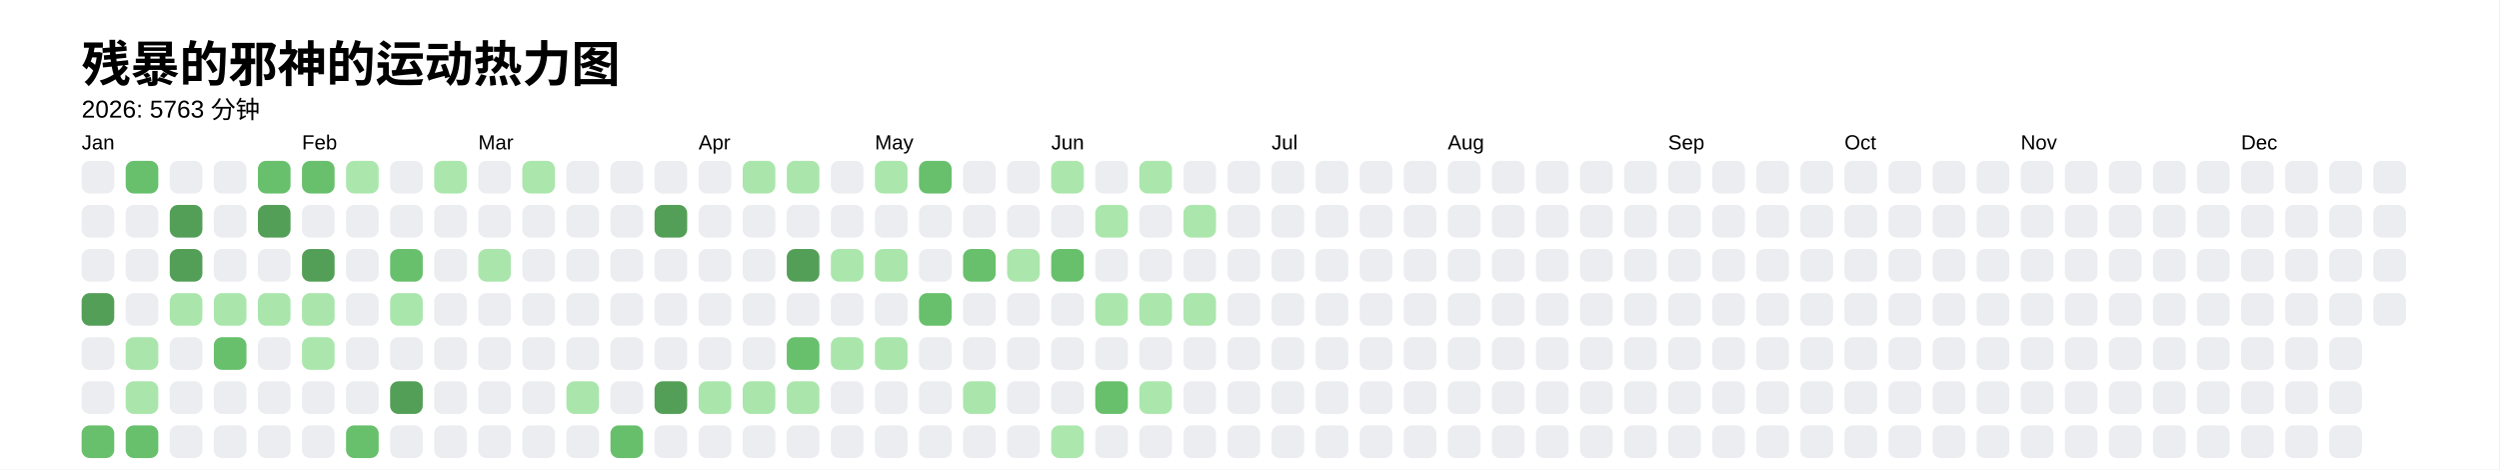
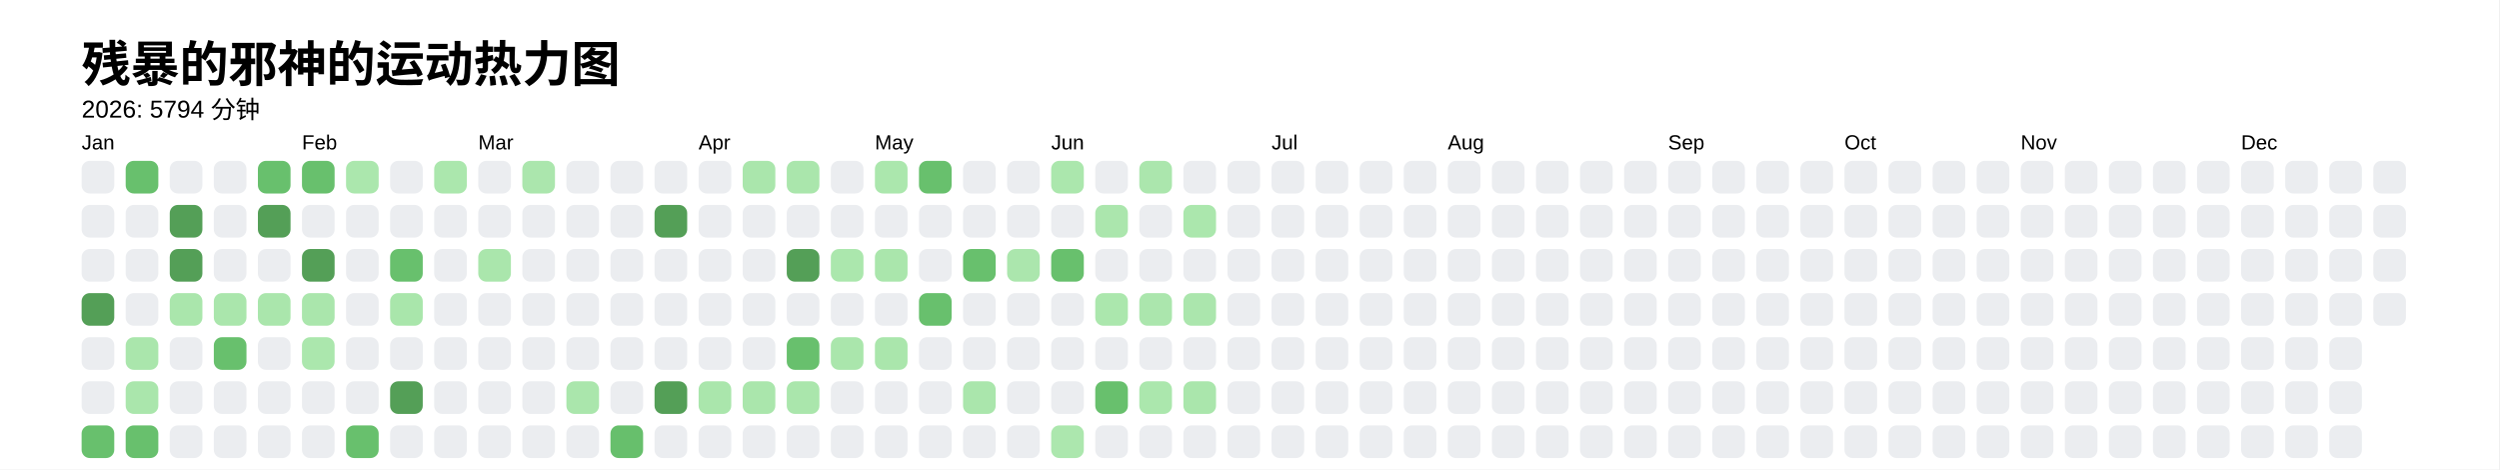
<svg xmlns="http://www.w3.org/2000/svg" baseProfile="full" height="57.5mm" version="1.1" viewBox="0,0,306.2,57.5" width="306.2mm">
  <defs />
  <rect fill="#FFFFFF" height="57.5" width="306.2" x="0" y="0" />
  <text fill="#000000" style="font-size:6px; font-family:Arial; font-weight:bold;" x="10" y="10">残暴的邪神的运动热力图</text>
-   <text fill="#000000" style="font-size:3px; font-family:Arial;" x="10" y="14.4">2026: 5763 分钟</text>
+   <text fill="#000000" style="font-size:3px; font-family:Arial;" x="10" y="14.4">2026: 5794 分钟</text>
  <text fill="#000000" style="font-size:2.5px; font-family:Arial" x="10" y="18.3">Jan</text>
  <rect fill="#EBEDF0" height="4" rx="1" ry="1" width="4" x="10" y="19.7" />
  <rect fill="#EBEDF0" height="4" rx="1" ry="1" width="4" x="10" y="25.1" />
  <rect fill="#EBEDF0" height="4" rx="1" ry="1" width="4" x="10" y="30.5" />
  <rect fill="#549F57" height="4" rx="1" ry="1" width="4" x="10" y="35.9" />
  <rect fill="#EBEDF0" height="4" rx="1" ry="1" width="4" x="10" y="41.3" />
  <rect fill="#EBEDF0" height="4" rx="1" ry="1" width="4" x="10" y="46.7" />
  <rect fill="#68c06d" height="4" rx="1" ry="1" width="4" x="10" y="52.1" />
  <rect fill="#68c06d" height="4" rx="1" ry="1" width="4" x="15.4" y="19.7" />
  <rect fill="#EBEDF0" height="4" rx="1" ry="1" width="4" x="15.4" y="25.1" />
  <rect fill="#EBEDF0" height="4" rx="1" ry="1" width="4" x="15.4" y="30.5" />
  <rect fill="#EBEDF0" height="4" rx="1" ry="1" width="4" x="15.4" y="35.9" />
  <rect fill="#aae6ac" height="4" rx="1" ry="1" width="4" x="15.4" y="41.3" />
  <rect fill="#aae6ac" height="4" rx="1" ry="1" width="4" x="15.4" y="46.7" />
  <rect fill="#68c06d" height="4" rx="1" ry="1" width="4" x="15.4" y="52.1" />
  <rect fill="#EBEDF0" height="4" rx="1" ry="1" width="4" x="20.8" y="19.7" />
  <rect fill="#549F57" height="4" rx="1" ry="1" width="4" x="20.8" y="25.1" />
  <rect fill="#549F57" height="4" rx="1" ry="1" width="4" x="20.8" y="30.5" />
  <rect fill="#aae6ac" height="4" rx="1" ry="1" width="4" x="20.8" y="35.9" />
  <rect fill="#EBEDF0" height="4" rx="1" ry="1" width="4" x="20.8" y="41.3" />
  <rect fill="#EBEDF0" height="4" rx="1" ry="1" width="4" x="20.8" y="46.7" />
  <rect fill="#EBEDF0" height="4" rx="1" ry="1" width="4" x="20.8" y="52.1" />
  <rect fill="#EBEDF0" height="4" rx="1" ry="1" width="4" x="26.2" y="19.7" />
  <rect fill="#EBEDF0" height="4" rx="1" ry="1" width="4" x="26.2" y="25.1" />
  <rect fill="#EBEDF0" height="4" rx="1" ry="1" width="4" x="26.2" y="30.5" />
  <rect fill="#aae6ac" height="4" rx="1" ry="1" width="4" x="26.2" y="35.9" />
  <rect fill="#68c06d" height="4" rx="1" ry="1" width="4" x="26.2" y="41.3" />
  <rect fill="#EBEDF0" height="4" rx="1" ry="1" width="4" x="26.2" y="46.7" />
  <rect fill="#EBEDF0" height="4" rx="1" ry="1" width="4" x="26.2" y="52.1" />
  <rect fill="#68c06d" height="4" rx="1" ry="1" width="4" x="31.6" y="19.7" />
  <rect fill="#549F57" height="4" rx="1" ry="1" width="4" x="31.6" y="25.1" />
  <rect fill="#EBEDF0" height="4" rx="1" ry="1" width="4" x="31.6" y="30.5" />
  <rect fill="#aae6ac" height="4" rx="1" ry="1" width="4" x="31.6" y="35.9" />
  <rect fill="#EBEDF0" height="4" rx="1" ry="1" width="4" x="31.6" y="41.3" />
  <rect fill="#EBEDF0" height="4" rx="1" ry="1" width="4" x="31.6" y="46.7" />
  <rect fill="#EBEDF0" height="4" rx="1" ry="1" width="4" x="31.6" y="52.1" />
  <text fill="#000000" style="font-size:2.5px; font-family:Arial" x="37.0" y="18.3">Feb</text>
  <rect fill="#68c06d" height="4" rx="1" ry="1" width="4" x="37.0" y="19.7" />
  <rect fill="#EBEDF0" height="4" rx="1" ry="1" width="4" x="37.0" y="25.1" />
  <rect fill="#549F57" height="4" rx="1" ry="1" width="4" x="37.0" y="30.5" />
  <rect fill="#aae6ac" height="4" rx="1" ry="1" width="4" x="37.0" y="35.9" />
  <rect fill="#abe7ad" height="4" rx="1" ry="1" width="4" x="37.0" y="41.3" />
  <rect fill="#EBEDF0" height="4" rx="1" ry="1" width="4" x="37.0" y="46.7" />
  <rect fill="#EBEDF0" height="4" rx="1" ry="1" width="4" x="37.0" y="52.1" />
  <rect fill="#abe7ad" height="4" rx="1" ry="1" width="4" x="42.4" y="19.7" />
  <rect fill="#EBEDF0" height="4" rx="1" ry="1" width="4" x="42.4" y="25.1" />
  <rect fill="#EBEDF0" height="4" rx="1" ry="1" width="4" x="42.4" y="30.5" />
  <rect fill="#EBEDF0" height="4" rx="1" ry="1" width="4" x="42.4" y="35.9" />
  <rect fill="#EBEDF0" height="4" rx="1" ry="1" width="4" x="42.4" y="41.3" />
  <rect fill="#EBEDF0" height="4" rx="1" ry="1" width="4" x="42.4" y="46.7" />
  <rect fill="#68c06d" height="4" rx="1" ry="1" width="4" x="42.4" y="52.1" />
  <rect fill="#EBEDF0" height="4" rx="1" ry="1" width="4" x="47.8" y="19.7" />
  <rect fill="#EBEDF0" height="4" rx="1" ry="1" width="4" x="47.8" y="25.1" />
  <rect fill="#68c06d" height="4" rx="1" ry="1" width="4" x="47.8" y="30.5" />
  <rect fill="#a9e6ab" height="4" rx="1" ry="1" width="4" x="47.8" y="35.9" />
  <rect fill="#EBEDF0" height="4" rx="1" ry="1" width="4" x="47.8" y="41.3" />
  <rect fill="#549F57" height="4" rx="1" ry="1" width="4" x="47.8" y="46.7" />
  <rect fill="#EBEDF0" height="4" rx="1" ry="1" width="4" x="47.8" y="52.1" />
  <rect fill="#abe7ad" height="4" rx="1" ry="1" width="4" x="53.2" y="19.7" />
  <rect fill="#EBEDF0" height="4" rx="1" ry="1" width="4" x="53.2" y="25.1" />
  <rect fill="#EBEDF0" height="4" rx="1" ry="1" width="4" x="53.2" y="30.5" />
  <rect fill="#EBEDF0" height="4" rx="1" ry="1" width="4" x="53.2" y="35.9" />
  <rect fill="#EBEDF0" height="4" rx="1" ry="1" width="4" x="53.2" y="41.3" />
  <rect fill="#EBEDF0" height="4" rx="1" ry="1" width="4" x="53.2" y="46.7" />
  <rect fill="#EBEDF0" height="4" rx="1" ry="1" width="4" x="53.2" y="52.1" />
  <text fill="#000000" style="font-size:2.5px; font-family:Arial" x="58.6" y="18.3">Mar</text>
  <rect fill="#EBEDF0" height="4" rx="1" ry="1" width="4" x="58.6" y="19.7" />
  <rect fill="#EBEDF0" height="4" rx="1" ry="1" width="4" x="58.6" y="25.1" />
  <rect fill="#aae6ac" height="4" rx="1" ry="1" width="4" x="58.6" y="30.5" />
  <rect fill="#EBEDF0" height="4" rx="1" ry="1" width="4" x="58.6" y="35.9" />
  <rect fill="#EBEDF0" height="4" rx="1" ry="1" width="4" x="58.6" y="41.3" />
  <rect fill="#EBEDF0" height="4" rx="1" ry="1" width="4" x="58.6" y="46.7" />
  <rect fill="#EBEDF0" height="4" rx="1" ry="1" width="4" x="58.6" y="52.1" />
  <rect fill="#abe6ad" height="4" rx="1" ry="1" width="4" x="64" y="19.7" />
  <rect fill="#EBEDF0" height="4" rx="1" ry="1" width="4" x="64" y="25.1" />
  <rect fill="#EBEDF0" height="4" rx="1" ry="1" width="4" x="64" y="30.5" />
  <rect fill="#EBEDF0" height="4" rx="1" ry="1" width="4" x="64" y="35.9" />
  <rect fill="#EBEDF0" height="4" rx="1" ry="1" width="4" x="64" y="41.3" />
  <rect fill="#EBEDF0" height="4" rx="1" ry="1" width="4" x="64" y="46.7" />
  <rect fill="#EBEDF0" height="4" rx="1" ry="1" width="4" x="64" y="52.1" />
  <rect fill="#EBEDF0" height="4" rx="1" ry="1" width="4" x="69.4" y="19.7" />
  <rect fill="#EBEDF0" height="4" rx="1" ry="1" width="4" x="69.4" y="25.1" />
  <rect fill="#EBEDF0" height="4" rx="1" ry="1" width="4" x="69.4" y="30.5" />
  <rect fill="#EBEDF0" height="4" rx="1" ry="1" width="4" x="69.4" y="35.9" />
  <rect fill="#EBEDF0" height="4" rx="1" ry="1" width="4" x="69.4" y="41.3" />
  <rect fill="#aae6ac" height="4" rx="1" ry="1" width="4" x="69.4" y="46.7" />
  <rect fill="#EBEDF0" height="4" rx="1" ry="1" width="4" x="69.4" y="52.1" />
  <rect fill="#EBEDF0" height="4" rx="1" ry="1" width="4" x="74.8" y="19.7" />
  <rect fill="#EBEDF0" height="4" rx="1" ry="1" width="4" x="74.8" y="25.1" />
  <rect fill="#EBEDF0" height="4" rx="1" ry="1" width="4" x="74.8" y="30.5" />
  <rect fill="#EBEDF0" height="4" rx="1" ry="1" width="4" x="74.8" y="35.9" />
  <rect fill="#EBEDF0" height="4" rx="1" ry="1" width="4" x="74.8" y="41.3" />
  <rect fill="#EBEDF0" height="4" rx="1" ry="1" width="4" x="74.8" y="46.7" />
  <rect fill="#67bf6c" height="4" rx="1" ry="1" width="4" x="74.8" y="52.1" />
  <rect fill="#EBEDF0" height="4" rx="1" ry="1" width="4" x="80.2" y="19.7" />
  <rect fill="#549F57" height="4" rx="1" ry="1" width="4" x="80.2" y="25.1" />
  <rect fill="#EBEDF0" height="4" rx="1" ry="1" width="4" x="80.2" y="30.5" />
  <rect fill="#EBEDF0" height="4" rx="1" ry="1" width="4" x="80.2" y="35.9" />
  <rect fill="#EBEDF0" height="4" rx="1" ry="1" width="4" x="80.2" y="41.3" />
  <rect fill="#549F57" height="4" rx="1" ry="1" width="4" x="80.2" y="46.7" />
  <rect fill="#EBEDF0" height="4" rx="1" ry="1" width="4" x="80.2" y="52.1" />
  <text fill="#000000" style="font-size:2.5px; font-family:Arial" x="85.6" y="18.3">Apr</text>
  <rect fill="#EBEDF0" height="4" rx="1" ry="1" width="4" x="85.6" y="19.7" />
  <rect fill="#EBEDF0" height="4" rx="1" ry="1" width="4" x="85.6" y="25.1" />
  <rect fill="#EBEDF0" height="4" rx="1" ry="1" width="4" x="85.6" y="30.5" />
  <rect fill="#EBEDF0" height="4" rx="1" ry="1" width="4" x="85.6" y="35.9" />
  <rect fill="#EBEDF0" height="4" rx="1" ry="1" width="4" x="85.6" y="41.3" />
  <rect fill="#aae6ac" height="4" rx="1" ry="1" width="4" x="85.6" y="46.7" />
  <rect fill="#EBEDF0" height="4" rx="1" ry="1" width="4" x="85.6" y="52.1" />
  <rect fill="#aae6ac" height="4" rx="1" ry="1" width="4" x="91" y="19.7" />
  <rect fill="#EBEDF0" height="4" rx="1" ry="1" width="4" x="91" y="25.1" />
  <rect fill="#EBEDF0" height="4" rx="1" ry="1" width="4" x="91" y="30.5" />
  <rect fill="#EBEDF0" height="4" rx="1" ry="1" width="4" x="91" y="35.9" />
  <rect fill="#EBEDF0" height="4" rx="1" ry="1" width="4" x="91" y="41.3" />
  <rect fill="#aae6ac" height="4" rx="1" ry="1" width="4" x="91" y="46.7" />
  <rect fill="#EBEDF0" height="4" rx="1" ry="1" width="4" x="91" y="52.1" />
  <rect fill="#aae6ac" height="4" rx="1" ry="1" width="4" x="96.4" y="19.7" />
  <rect fill="#EBEDF0" height="4" rx="1" ry="1" width="4" x="96.4" y="25.1" />
  <rect fill="#549F57" height="4" rx="1" ry="1" width="4" x="96.4" y="30.5" />
  <rect fill="#EBEDF0" height="4" rx="1" ry="1" width="4" x="96.4" y="35.9" />
  <rect fill="#68c06d" height="4" rx="1" ry="1" width="4" x="96.4" y="41.3" />
  <rect fill="#aae6ac" height="4" rx="1" ry="1" width="4" x="96.4" y="46.7" />
  <rect fill="#EBEDF0" height="4" rx="1" ry="1" width="4" x="96.4" y="52.1" />
  <rect fill="#EBEDF0" height="4" rx="1" ry="1" width="4" x="101.8" y="19.7" />
  <rect fill="#EBEDF0" height="4" rx="1" ry="1" width="4" x="101.8" y="25.1" />
  <rect fill="#abe7ad" height="4" rx="1" ry="1" width="4" x="101.8" y="30.5" />
  <rect fill="#EBEDF0" height="4" rx="1" ry="1" width="4" x="101.8" y="35.9" />
  <rect fill="#aae6ac" height="4" rx="1" ry="1" width="4" x="101.8" y="41.3" />
  <rect fill="#EBEDF0" height="4" rx="1" ry="1" width="4" x="101.8" y="46.7" />
  <rect fill="#EBEDF0" height="4" rx="1" ry="1" width="4" x="101.8" y="52.1" />
  <text fill="#000000" style="font-size:2.5px; font-family:Arial" x="107.2" y="18.3">May</text>
  <rect fill="#abe7ad" height="4" rx="1" ry="1" width="4" x="107.2" y="19.7" />
  <rect fill="#EBEDF0" height="4" rx="1" ry="1" width="4" x="107.2" y="25.1" />
  <rect fill="#aae6ac" height="4" rx="1" ry="1" width="4" x="107.2" y="30.5" />
  <rect fill="#EBEDF0" height="4" rx="1" ry="1" width="4" x="107.2" y="35.9" />
  <rect fill="#aae6ac" height="4" rx="1" ry="1" width="4" x="107.2" y="41.3" />
  <rect fill="#EBEDF0" height="4" rx="1" ry="1" width="4" x="107.2" y="46.7" />
  <rect fill="#EBEDF0" height="4" rx="1" ry="1" width="4" x="107.2" y="52.1" />
  <rect fill="#68c06d" height="4" rx="1" ry="1" width="4" x="112.6" y="19.7" />
  <rect fill="#EBEDF0" height="4" rx="1" ry="1" width="4" x="112.6" y="25.1" />
  <rect fill="#EBEDF0" height="4" rx="1" ry="1" width="4" x="112.6" y="30.5" />
  <rect fill="#68c06d" height="4" rx="1" ry="1" width="4" x="112.6" y="35.9" />
  <rect fill="#EBEDF0" height="4" rx="1" ry="1" width="4" x="112.6" y="41.3" />
  <rect fill="#EBEDF0" height="4" rx="1" ry="1" width="4" x="112.6" y="46.7" />
  <rect fill="#EBEDF0" height="4" rx="1" ry="1" width="4" x="112.6" y="52.1" />
  <rect fill="#EBEDF0" height="4" rx="1" ry="1" width="4" x="118" y="19.7" />
  <rect fill="#EBEDF0" height="4" rx="1" ry="1" width="4" x="118" y="25.1" />
  <rect fill="#68c06d" height="4" rx="1" ry="1" width="4" x="118" y="30.5" />
  <rect fill="#EBEDF0" height="4" rx="1" ry="1" width="4" x="118" y="35.9" />
  <rect fill="#EBEDF0" height="4" rx="1" ry="1" width="4" x="118" y="41.3" />
  <rect fill="#aae6ac" height="4" rx="1" ry="1" width="4" x="118" y="46.7" />
  <rect fill="#EBEDF0" height="4" rx="1" ry="1" width="4" x="118" y="52.1" />
  <rect fill="#EBEDF0" height="4" rx="1" ry="1" width="4" x="123.4" y="19.7" />
  <rect fill="#EBEDF0" height="4" rx="1" ry="1" width="4" x="123.4" y="25.1" />
  <rect fill="#abe6ad" height="4" rx="1" ry="1" width="4" x="123.4" y="30.5" />
  <rect fill="#EBEDF0" height="4" rx="1" ry="1" width="4" x="123.4" y="35.9" />
  <rect fill="#EBEDF0" height="4" rx="1" ry="1" width="4" x="123.4" y="41.3" />
  <rect fill="#EBEDF0" height="4" rx="1" ry="1" width="4" x="123.4" y="46.7" />
  <rect fill="#EBEDF0" height="4" rx="1" ry="1" width="4" x="123.4" y="52.1" />
  <text fill="#000000" style="font-size:2.5px; font-family:Arial" x="128.8" y="18.3">Jun</text>
  <rect fill="#abe7ad" height="4" rx="1" ry="1" width="4" x="128.8" y="19.7" />
  <rect fill="#EBEDF0" height="4" rx="1" ry="1" width="4" x="128.8" y="25.1" />
  <rect fill="#68c06d" height="4" rx="1" ry="1" width="4" x="128.8" y="30.5" />
  <rect fill="#EBEDF0" height="4" rx="1" ry="1" width="4" x="128.8" y="35.9" />
  <rect fill="#EBEDF0" height="4" rx="1" ry="1" width="4" x="128.8" y="41.3" />
  <rect fill="#EBEDF0" height="4" rx="1" ry="1" width="4" x="128.8" y="46.7" />
  <rect fill="#ace7ae" height="4" rx="1" ry="1" width="4" x="128.8" y="52.1" />
  <rect fill="#EBEDF0" height="4" rx="1" ry="1" width="4" x="134.2" y="19.7" />
  <rect fill="#abe6ad" height="4" rx="1" ry="1" width="4" x="134.2" y="25.1" />
  <rect fill="#EBEDF0" height="4" rx="1" ry="1" width="4" x="134.2" y="30.5" />
  <rect fill="#abe7ad" height="4" rx="1" ry="1" width="4" x="134.2" y="35.9" />
  <rect fill="#EBEDF0" height="4" rx="1" ry="1" width="4" x="134.2" y="41.3" />
  <rect fill="#68c06d" height="4" rx="1" ry="1" width="4" x="134.2" y="46.7" />
  <rect fill="#EBEDF0" height="4" rx="1" ry="1" width="4" x="134.2" y="52.1" />
  <rect fill="#abe6ad" height="4" rx="1" ry="1" width="4" x="139.6" y="19.7" />
  <rect fill="#EBEDF0" height="4" rx="1" ry="1" width="4" x="139.6" y="25.1" />
  <rect fill="#EBEDF0" height="4" rx="1" ry="1" width="4" x="139.6" y="30.5" />
  <rect fill="#abe6ad" height="4" rx="1" ry="1" width="4" x="139.6" y="35.9" />
  <rect fill="#EBEDF0" height="4" rx="1" ry="1" width="4" x="139.6" y="41.3" />
  <rect fill="#abe7ad" height="4" rx="1" ry="1" width="4" x="139.6" y="46.7" />
  <rect fill="#EBEDF0" height="4" rx="1" ry="1" width="4" x="139.6" y="52.1" />
  <rect fill="#EBEDF0" height="4" rx="1" ry="1" width="4" x="145" y="19.7" />
  <rect fill="#abe7ad" height="4" rx="1" ry="1" width="4" x="145" y="25.1" />
  <rect fill="#EBEDF0" height="4" rx="1" ry="1" width="4" x="145" y="30.5" />
  <rect fill="#abe6ad" height="4" rx="1" ry="1" width="4" x="145" y="35.9" />
  <rect fill="#EBEDF0" height="4" rx="1" ry="1" width="4" x="145" y="41.3" />
-   <rect fill="#EBEDF0" height="4" rx="1" ry="1" width="4" x="145" y="46.7" />
+   <rect fill="#aae6ac" height="4" rx="1" ry="1" width="4" x="145" y="46.7" />
  <rect fill="#EBEDF0" height="4" rx="1" ry="1" width="4" x="145" y="52.1" />
  <rect fill="#EBEDF0" height="4" rx="1" ry="1" width="4" x="150.4" y="19.7" />
  <rect fill="#EBEDF0" height="4" rx="1" ry="1" width="4" x="150.4" y="25.1" />
  <rect fill="#EBEDF0" height="4" rx="1" ry="1" width="4" x="150.4" y="30.5" />
  <rect fill="#EBEDF0" height="4" rx="1" ry="1" width="4" x="150.4" y="35.9" />
  <rect fill="#EBEDF0" height="4" rx="1" ry="1" width="4" x="150.4" y="41.3" />
  <rect fill="#EBEDF0" height="4" rx="1" ry="1" width="4" x="150.4" y="46.7" />
  <rect fill="#EBEDF0" height="4" rx="1" ry="1" width="4" x="150.4" y="52.1" />
  <text fill="#000000" style="font-size:2.5px; font-family:Arial" x="155.8" y="18.3">Jul</text>
  <rect fill="#EBEDF0" height="4" rx="1" ry="1" width="4" x="155.8" y="19.7" />
  <rect fill="#EBEDF0" height="4" rx="1" ry="1" width="4" x="155.8" y="25.1" />
  <rect fill="#EBEDF0" height="4" rx="1" ry="1" width="4" x="155.8" y="30.5" />
  <rect fill="#EBEDF0" height="4" rx="1" ry="1" width="4" x="155.8" y="35.9" />
  <rect fill="#EBEDF0" height="4" rx="1" ry="1" width="4" x="155.8" y="41.3" />
  <rect fill="#EBEDF0" height="4" rx="1" ry="1" width="4" x="155.8" y="46.7" />
  <rect fill="#EBEDF0" height="4" rx="1" ry="1" width="4" x="155.8" y="52.1" />
  <rect fill="#EBEDF0" height="4" rx="1" ry="1" width="4" x="161.2" y="19.7" />
  <rect fill="#EBEDF0" height="4" rx="1" ry="1" width="4" x="161.2" y="25.1" />
  <rect fill="#EBEDF0" height="4" rx="1" ry="1" width="4" x="161.2" y="30.5" />
  <rect fill="#EBEDF0" height="4" rx="1" ry="1" width="4" x="161.2" y="35.9" />
  <rect fill="#EBEDF0" height="4" rx="1" ry="1" width="4" x="161.2" y="41.3" />
  <rect fill="#EBEDF0" height="4" rx="1" ry="1" width="4" x="161.2" y="46.7" />
  <rect fill="#EBEDF0" height="4" rx="1" ry="1" width="4" x="161.2" y="52.1" />
  <rect fill="#EBEDF0" height="4" rx="1" ry="1" width="4" x="166.6" y="19.7" />
  <rect fill="#EBEDF0" height="4" rx="1" ry="1" width="4" x="166.6" y="25.1" />
  <rect fill="#EBEDF0" height="4" rx="1" ry="1" width="4" x="166.6" y="30.5" />
  <rect fill="#EBEDF0" height="4" rx="1" ry="1" width="4" x="166.6" y="35.9" />
  <rect fill="#EBEDF0" height="4" rx="1" ry="1" width="4" x="166.6" y="41.3" />
  <rect fill="#EBEDF0" height="4" rx="1" ry="1" width="4" x="166.6" y="46.7" />
  <rect fill="#EBEDF0" height="4" rx="1" ry="1" width="4" x="166.6" y="52.1" />
  <rect fill="#EBEDF0" height="4" rx="1" ry="1" width="4" x="172" y="19.7" />
  <rect fill="#EBEDF0" height="4" rx="1" ry="1" width="4" x="172" y="25.1" />
  <rect fill="#EBEDF0" height="4" rx="1" ry="1" width="4" x="172" y="30.5" />
  <rect fill="#EBEDF0" height="4" rx="1" ry="1" width="4" x="172" y="35.9" />
  <rect fill="#EBEDF0" height="4" rx="1" ry="1" width="4" x="172" y="41.3" />
  <rect fill="#EBEDF0" height="4" rx="1" ry="1" width="4" x="172" y="46.7" />
  <rect fill="#EBEDF0" height="4" rx="1" ry="1" width="4" x="172" y="52.1" />
  <text fill="#000000" style="font-size:2.5px; font-family:Arial" x="177.4" y="18.3">Aug</text>
  <rect fill="#EBEDF0" height="4" rx="1" ry="1" width="4" x="177.4" y="19.7" />
  <rect fill="#EBEDF0" height="4" rx="1" ry="1" width="4" x="177.4" y="25.1" />
  <rect fill="#EBEDF0" height="4" rx="1" ry="1" width="4" x="177.4" y="30.5" />
  <rect fill="#EBEDF0" height="4" rx="1" ry="1" width="4" x="177.4" y="35.9" />
  <rect fill="#EBEDF0" height="4" rx="1" ry="1" width="4" x="177.4" y="41.3" />
  <rect fill="#EBEDF0" height="4" rx="1" ry="1" width="4" x="177.4" y="46.7" />
  <rect fill="#EBEDF0" height="4" rx="1" ry="1" width="4" x="177.4" y="52.1" />
  <rect fill="#EBEDF0" height="4" rx="1" ry="1" width="4" x="182.8" y="19.7" />
  <rect fill="#EBEDF0" height="4" rx="1" ry="1" width="4" x="182.8" y="25.1" />
  <rect fill="#EBEDF0" height="4" rx="1" ry="1" width="4" x="182.8" y="30.5" />
  <rect fill="#EBEDF0" height="4" rx="1" ry="1" width="4" x="182.8" y="35.9" />
  <rect fill="#EBEDF0" height="4" rx="1" ry="1" width="4" x="182.8" y="41.3" />
  <rect fill="#EBEDF0" height="4" rx="1" ry="1" width="4" x="182.8" y="46.7" />
  <rect fill="#EBEDF0" height="4" rx="1" ry="1" width="4" x="182.8" y="52.1" />
  <rect fill="#EBEDF0" height="4" rx="1" ry="1" width="4" x="188.2" y="19.7" />
  <rect fill="#EBEDF0" height="4" rx="1" ry="1" width="4" x="188.2" y="25.1" />
  <rect fill="#EBEDF0" height="4" rx="1" ry="1" width="4" x="188.2" y="30.5" />
  <rect fill="#EBEDF0" height="4" rx="1" ry="1" width="4" x="188.2" y="35.9" />
  <rect fill="#EBEDF0" height="4" rx="1" ry="1" width="4" x="188.2" y="41.3" />
  <rect fill="#EBEDF0" height="4" rx="1" ry="1" width="4" x="188.2" y="46.7" />
  <rect fill="#EBEDF0" height="4" rx="1" ry="1" width="4" x="188.2" y="52.1" />
  <rect fill="#EBEDF0" height="4" rx="1" ry="1" width="4" x="193.6" y="19.7" />
  <rect fill="#EBEDF0" height="4" rx="1" ry="1" width="4" x="193.6" y="25.1" />
  <rect fill="#EBEDF0" height="4" rx="1" ry="1" width="4" x="193.6" y="30.5" />
  <rect fill="#EBEDF0" height="4" rx="1" ry="1" width="4" x="193.6" y="35.9" />
  <rect fill="#EBEDF0" height="4" rx="1" ry="1" width="4" x="193.6" y="41.3" />
  <rect fill="#EBEDF0" height="4" rx="1" ry="1" width="4" x="193.6" y="46.7" />
  <rect fill="#EBEDF0" height="4" rx="1" ry="1" width="4" x="193.6" y="52.1" />
  <rect fill="#EBEDF0" height="4" rx="1" ry="1" width="4" x="199" y="19.7" />
  <rect fill="#EBEDF0" height="4" rx="1" ry="1" width="4" x="199" y="25.1" />
  <rect fill="#EBEDF0" height="4" rx="1" ry="1" width="4" x="199" y="30.5" />
  <rect fill="#EBEDF0" height="4" rx="1" ry="1" width="4" x="199" y="35.9" />
  <rect fill="#EBEDF0" height="4" rx="1" ry="1" width="4" x="199" y="41.3" />
  <rect fill="#EBEDF0" height="4" rx="1" ry="1" width="4" x="199" y="46.7" />
  <rect fill="#EBEDF0" height="4" rx="1" ry="1" width="4" x="199" y="52.1" />
  <text fill="#000000" style="font-size:2.5px; font-family:Arial" x="204.4" y="18.3">Sep</text>
  <rect fill="#EBEDF0" height="4" rx="1" ry="1" width="4" x="204.4" y="19.7" />
  <rect fill="#EBEDF0" height="4" rx="1" ry="1" width="4" x="204.4" y="25.1" />
  <rect fill="#EBEDF0" height="4" rx="1" ry="1" width="4" x="204.4" y="30.5" />
  <rect fill="#EBEDF0" height="4" rx="1" ry="1" width="4" x="204.4" y="35.9" />
  <rect fill="#EBEDF0" height="4" rx="1" ry="1" width="4" x="204.4" y="41.3" />
  <rect fill="#EBEDF0" height="4" rx="1" ry="1" width="4" x="204.4" y="46.7" />
  <rect fill="#EBEDF0" height="4" rx="1" ry="1" width="4" x="204.4" y="52.1" />
  <rect fill="#EBEDF0" height="4" rx="1" ry="1" width="4" x="209.8" y="19.7" />
  <rect fill="#EBEDF0" height="4" rx="1" ry="1" width="4" x="209.8" y="25.1" />
  <rect fill="#EBEDF0" height="4" rx="1" ry="1" width="4" x="209.8" y="30.5" />
  <rect fill="#EBEDF0" height="4" rx="1" ry="1" width="4" x="209.8" y="35.9" />
  <rect fill="#EBEDF0" height="4" rx="1" ry="1" width="4" x="209.8" y="41.3" />
  <rect fill="#EBEDF0" height="4" rx="1" ry="1" width="4" x="209.8" y="46.7" />
  <rect fill="#EBEDF0" height="4" rx="1" ry="1" width="4" x="209.8" y="52.1" />
  <rect fill="#EBEDF0" height="4" rx="1" ry="1" width="4" x="215.2" y="19.7" />
  <rect fill="#EBEDF0" height="4" rx="1" ry="1" width="4" x="215.2" y="25.1" />
  <rect fill="#EBEDF0" height="4" rx="1" ry="1" width="4" x="215.2" y="30.5" />
  <rect fill="#EBEDF0" height="4" rx="1" ry="1" width="4" x="215.2" y="35.9" />
  <rect fill="#EBEDF0" height="4" rx="1" ry="1" width="4" x="215.2" y="41.3" />
  <rect fill="#EBEDF0" height="4" rx="1" ry="1" width="4" x="215.2" y="46.7" />
  <rect fill="#EBEDF0" height="4" rx="1" ry="1" width="4" x="215.2" y="52.1" />
  <rect fill="#EBEDF0" height="4" rx="1" ry="1" width="4" x="220.6" y="19.7" />
  <rect fill="#EBEDF0" height="4" rx="1" ry="1" width="4" x="220.6" y="25.1" />
  <rect fill="#EBEDF0" height="4" rx="1" ry="1" width="4" x="220.6" y="30.5" />
  <rect fill="#EBEDF0" height="4" rx="1" ry="1" width="4" x="220.6" y="35.9" />
  <rect fill="#EBEDF0" height="4" rx="1" ry="1" width="4" x="220.6" y="41.3" />
  <rect fill="#EBEDF0" height="4" rx="1" ry="1" width="4" x="220.6" y="46.7" />
  <rect fill="#EBEDF0" height="4" rx="1" ry="1" width="4" x="220.6" y="52.1" />
  <text fill="#000000" style="font-size:2.5px; font-family:Arial" x="226" y="18.3">Oct</text>
  <rect fill="#EBEDF0" height="4" rx="1" ry="1" width="4" x="226" y="19.7" />
  <rect fill="#EBEDF0" height="4" rx="1" ry="1" width="4" x="226" y="25.1" />
  <rect fill="#EBEDF0" height="4" rx="1" ry="1" width="4" x="226" y="30.5" />
  <rect fill="#EBEDF0" height="4" rx="1" ry="1" width="4" x="226" y="35.9" />
  <rect fill="#EBEDF0" height="4" rx="1" ry="1" width="4" x="226" y="41.3" />
  <rect fill="#EBEDF0" height="4" rx="1" ry="1" width="4" x="226" y="46.7" />
  <rect fill="#EBEDF0" height="4" rx="1" ry="1" width="4" x="226" y="52.1" />
  <rect fill="#EBEDF0" height="4" rx="1" ry="1" width="4" x="231.4" y="19.7" />
  <rect fill="#EBEDF0" height="4" rx="1" ry="1" width="4" x="231.4" y="25.1" />
  <rect fill="#EBEDF0" height="4" rx="1" ry="1" width="4" x="231.4" y="30.5" />
  <rect fill="#EBEDF0" height="4" rx="1" ry="1" width="4" x="231.4" y="35.9" />
  <rect fill="#EBEDF0" height="4" rx="1" ry="1" width="4" x="231.4" y="41.3" />
  <rect fill="#EBEDF0" height="4" rx="1" ry="1" width="4" x="231.4" y="46.7" />
  <rect fill="#EBEDF0" height="4" rx="1" ry="1" width="4" x="231.4" y="52.1" />
  <rect fill="#EBEDF0" height="4" rx="1" ry="1" width="4" x="236.8" y="19.7" />
  <rect fill="#EBEDF0" height="4" rx="1" ry="1" width="4" x="236.8" y="25.1" />
  <rect fill="#EBEDF0" height="4" rx="1" ry="1" width="4" x="236.8" y="30.5" />
  <rect fill="#EBEDF0" height="4" rx="1" ry="1" width="4" x="236.8" y="35.9" />
  <rect fill="#EBEDF0" height="4" rx="1" ry="1" width="4" x="236.8" y="41.3" />
  <rect fill="#EBEDF0" height="4" rx="1" ry="1" width="4" x="236.8" y="46.7" />
  <rect fill="#EBEDF0" height="4" rx="1" ry="1" width="4" x="236.8" y="52.1" />
  <rect fill="#EBEDF0" height="4" rx="1" ry="1" width="4" x="242.2" y="19.7" />
  <rect fill="#EBEDF0" height="4" rx="1" ry="1" width="4" x="242.2" y="25.1" />
  <rect fill="#EBEDF0" height="4" rx="1" ry="1" width="4" x="242.2" y="30.5" />
  <rect fill="#EBEDF0" height="4" rx="1" ry="1" width="4" x="242.2" y="35.9" />
  <rect fill="#EBEDF0" height="4" rx="1" ry="1" width="4" x="242.2" y="41.3" />
  <rect fill="#EBEDF0" height="4" rx="1" ry="1" width="4" x="242.2" y="46.7" />
  <rect fill="#EBEDF0" height="4" rx="1" ry="1" width="4" x="242.2" y="52.1" />
  <text fill="#000000" style="font-size:2.5px; font-family:Arial" x="247.6" y="18.3">Nov</text>
  <rect fill="#EBEDF0" height="4" rx="1" ry="1" width="4" x="247.6" y="19.7" />
  <rect fill="#EBEDF0" height="4" rx="1" ry="1" width="4" x="247.6" y="25.1" />
  <rect fill="#EBEDF0" height="4" rx="1" ry="1" width="4" x="247.6" y="30.5" />
  <rect fill="#EBEDF0" height="4" rx="1" ry="1" width="4" x="247.6" y="35.9" />
  <rect fill="#EBEDF0" height="4" rx="1" ry="1" width="4" x="247.6" y="41.3" />
  <rect fill="#EBEDF0" height="4" rx="1" ry="1" width="4" x="247.6" y="46.7" />
  <rect fill="#EBEDF0" height="4" rx="1" ry="1" width="4" x="247.6" y="52.1" />
  <rect fill="#EBEDF0" height="4" rx="1" ry="1" width="4" x="253" y="19.7" />
  <rect fill="#EBEDF0" height="4" rx="1" ry="1" width="4" x="253" y="25.1" />
  <rect fill="#EBEDF0" height="4" rx="1" ry="1" width="4" x="253" y="30.5" />
  <rect fill="#EBEDF0" height="4" rx="1" ry="1" width="4" x="253" y="35.9" />
  <rect fill="#EBEDF0" height="4" rx="1" ry="1" width="4" x="253" y="41.3" />
  <rect fill="#EBEDF0" height="4" rx="1" ry="1" width="4" x="253" y="46.7" />
  <rect fill="#EBEDF0" height="4" rx="1" ry="1" width="4" x="253" y="52.1" />
  <rect fill="#EBEDF0" height="4" rx="1" ry="1" width="4" x="258.4" y="19.7" />
  <rect fill="#EBEDF0" height="4" rx="1" ry="1" width="4" x="258.4" y="25.1" />
  <rect fill="#EBEDF0" height="4" rx="1" ry="1" width="4" x="258.4" y="30.5" />
  <rect fill="#EBEDF0" height="4" rx="1" ry="1" width="4" x="258.4" y="35.9" />
  <rect fill="#EBEDF0" height="4" rx="1" ry="1" width="4" x="258.4" y="41.3" />
  <rect fill="#EBEDF0" height="4" rx="1" ry="1" width="4" x="258.4" y="46.7" />
  <rect fill="#EBEDF0" height="4" rx="1" ry="1" width="4" x="258.4" y="52.1" />
  <rect fill="#EBEDF0" height="4" rx="1" ry="1" width="4" x="263.8" y="19.7" />
  <rect fill="#EBEDF0" height="4" rx="1" ry="1" width="4" x="263.8" y="25.1" />
  <rect fill="#EBEDF0" height="4" rx="1" ry="1" width="4" x="263.8" y="30.5" />
  <rect fill="#EBEDF0" height="4" rx="1" ry="1" width="4" x="263.8" y="35.9" />
  <rect fill="#EBEDF0" height="4" rx="1" ry="1" width="4" x="263.8" y="41.3" />
  <rect fill="#EBEDF0" height="4" rx="1" ry="1" width="4" x="263.8" y="46.7" />
  <rect fill="#EBEDF0" height="4" rx="1" ry="1" width="4" x="263.8" y="52.1" />
  <rect fill="#EBEDF0" height="4" rx="1" ry="1" width="4" x="269.2" y="19.7" />
  <rect fill="#EBEDF0" height="4" rx="1" ry="1" width="4" x="269.2" y="25.1" />
  <rect fill="#EBEDF0" height="4" rx="1" ry="1" width="4" x="269.2" y="30.5" />
  <rect fill="#EBEDF0" height="4" rx="1" ry="1" width="4" x="269.2" y="35.9" />
  <rect fill="#EBEDF0" height="4" rx="1" ry="1" width="4" x="269.2" y="41.3" />
  <rect fill="#EBEDF0" height="4" rx="1" ry="1" width="4" x="269.2" y="46.7" />
  <rect fill="#EBEDF0" height="4" rx="1" ry="1" width="4" x="269.2" y="52.1" />
  <text fill="#000000" style="font-size:2.5px; font-family:Arial" x="274.6" y="18.3">Dec</text>
  <rect fill="#EBEDF0" height="4" rx="1" ry="1" width="4" x="274.6" y="19.7" />
  <rect fill="#EBEDF0" height="4" rx="1" ry="1" width="4" x="274.6" y="25.1" />
  <rect fill="#EBEDF0" height="4" rx="1" ry="1" width="4" x="274.6" y="30.5" />
  <rect fill="#EBEDF0" height="4" rx="1" ry="1" width="4" x="274.6" y="35.9" />
  <rect fill="#EBEDF0" height="4" rx="1" ry="1" width="4" x="274.6" y="41.3" />
  <rect fill="#EBEDF0" height="4" rx="1" ry="1" width="4" x="274.6" y="46.7" />
  <rect fill="#EBEDF0" height="4" rx="1" ry="1" width="4" x="274.6" y="52.1" />
  <rect fill="#EBEDF0" height="4" rx="1" ry="1" width="4" x="280" y="19.7" />
  <rect fill="#EBEDF0" height="4" rx="1" ry="1" width="4" x="280" y="25.1" />
  <rect fill="#EBEDF0" height="4" rx="1" ry="1" width="4" x="280" y="30.5" />
  <rect fill="#EBEDF0" height="4" rx="1" ry="1" width="4" x="280" y="35.9" />
  <rect fill="#EBEDF0" height="4" rx="1" ry="1" width="4" x="280" y="41.3" />
  <rect fill="#EBEDF0" height="4" rx="1" ry="1" width="4" x="280" y="46.7" />
  <rect fill="#EBEDF0" height="4" rx="1" ry="1" width="4" x="280" y="52.1" />
  <rect fill="#EBEDF0" height="4" rx="1" ry="1" width="4" x="285.4" y="19.7" />
  <rect fill="#EBEDF0" height="4" rx="1" ry="1" width="4" x="285.4" y="25.1" />
  <rect fill="#EBEDF0" height="4" rx="1" ry="1" width="4" x="285.4" y="30.5" />
  <rect fill="#EBEDF0" height="4" rx="1" ry="1" width="4" x="285.4" y="35.9" />
  <rect fill="#EBEDF0" height="4" rx="1" ry="1" width="4" x="285.4" y="41.3" />
  <rect fill="#EBEDF0" height="4" rx="1" ry="1" width="4" x="285.4" y="46.7" />
  <rect fill="#EBEDF0" height="4" rx="1" ry="1" width="4" x="285.4" y="52.1" />
  <rect fill="#EBEDF0" height="4" rx="1" ry="1" width="4" x="290.8" y="19.7" />
  <rect fill="#EBEDF0" height="4" rx="1" ry="1" width="4" x="290.8" y="25.1" />
  <rect fill="#EBEDF0" height="4" rx="1" ry="1" width="4" x="290.8" y="30.5" />
  <rect fill="#EBEDF0" height="4" rx="1" ry="1" width="4" x="290.8" y="35.9" />
</svg>
